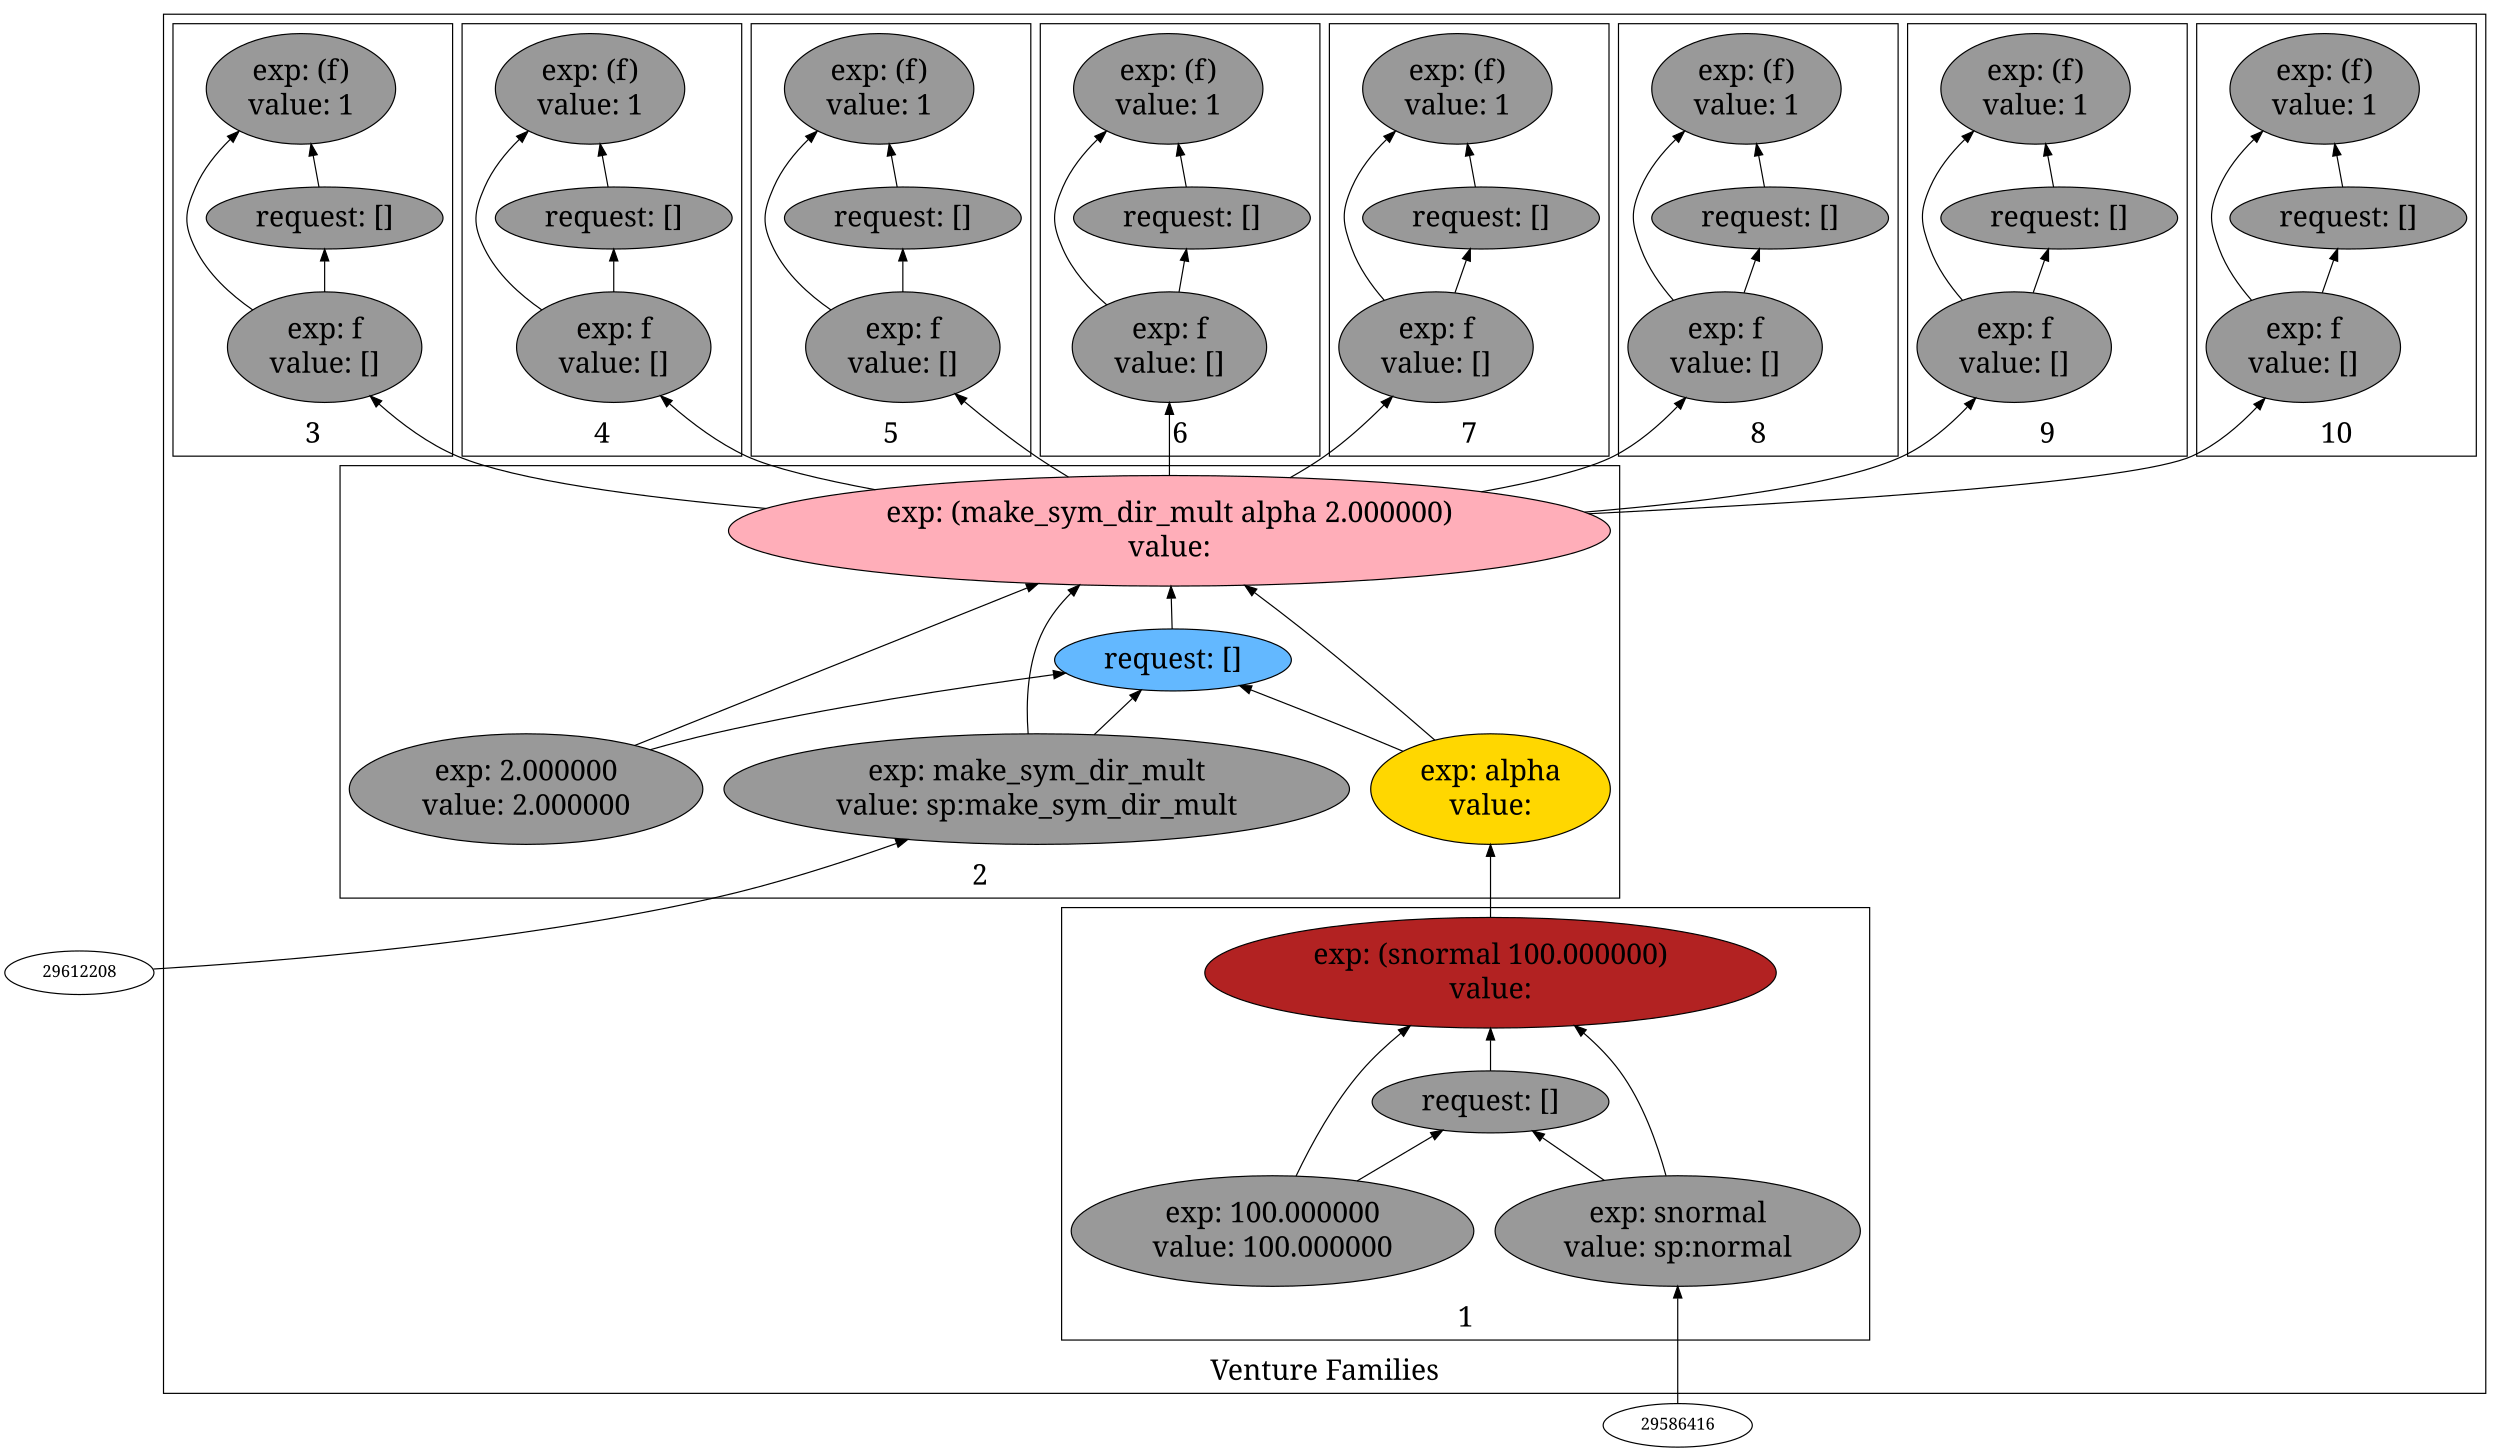
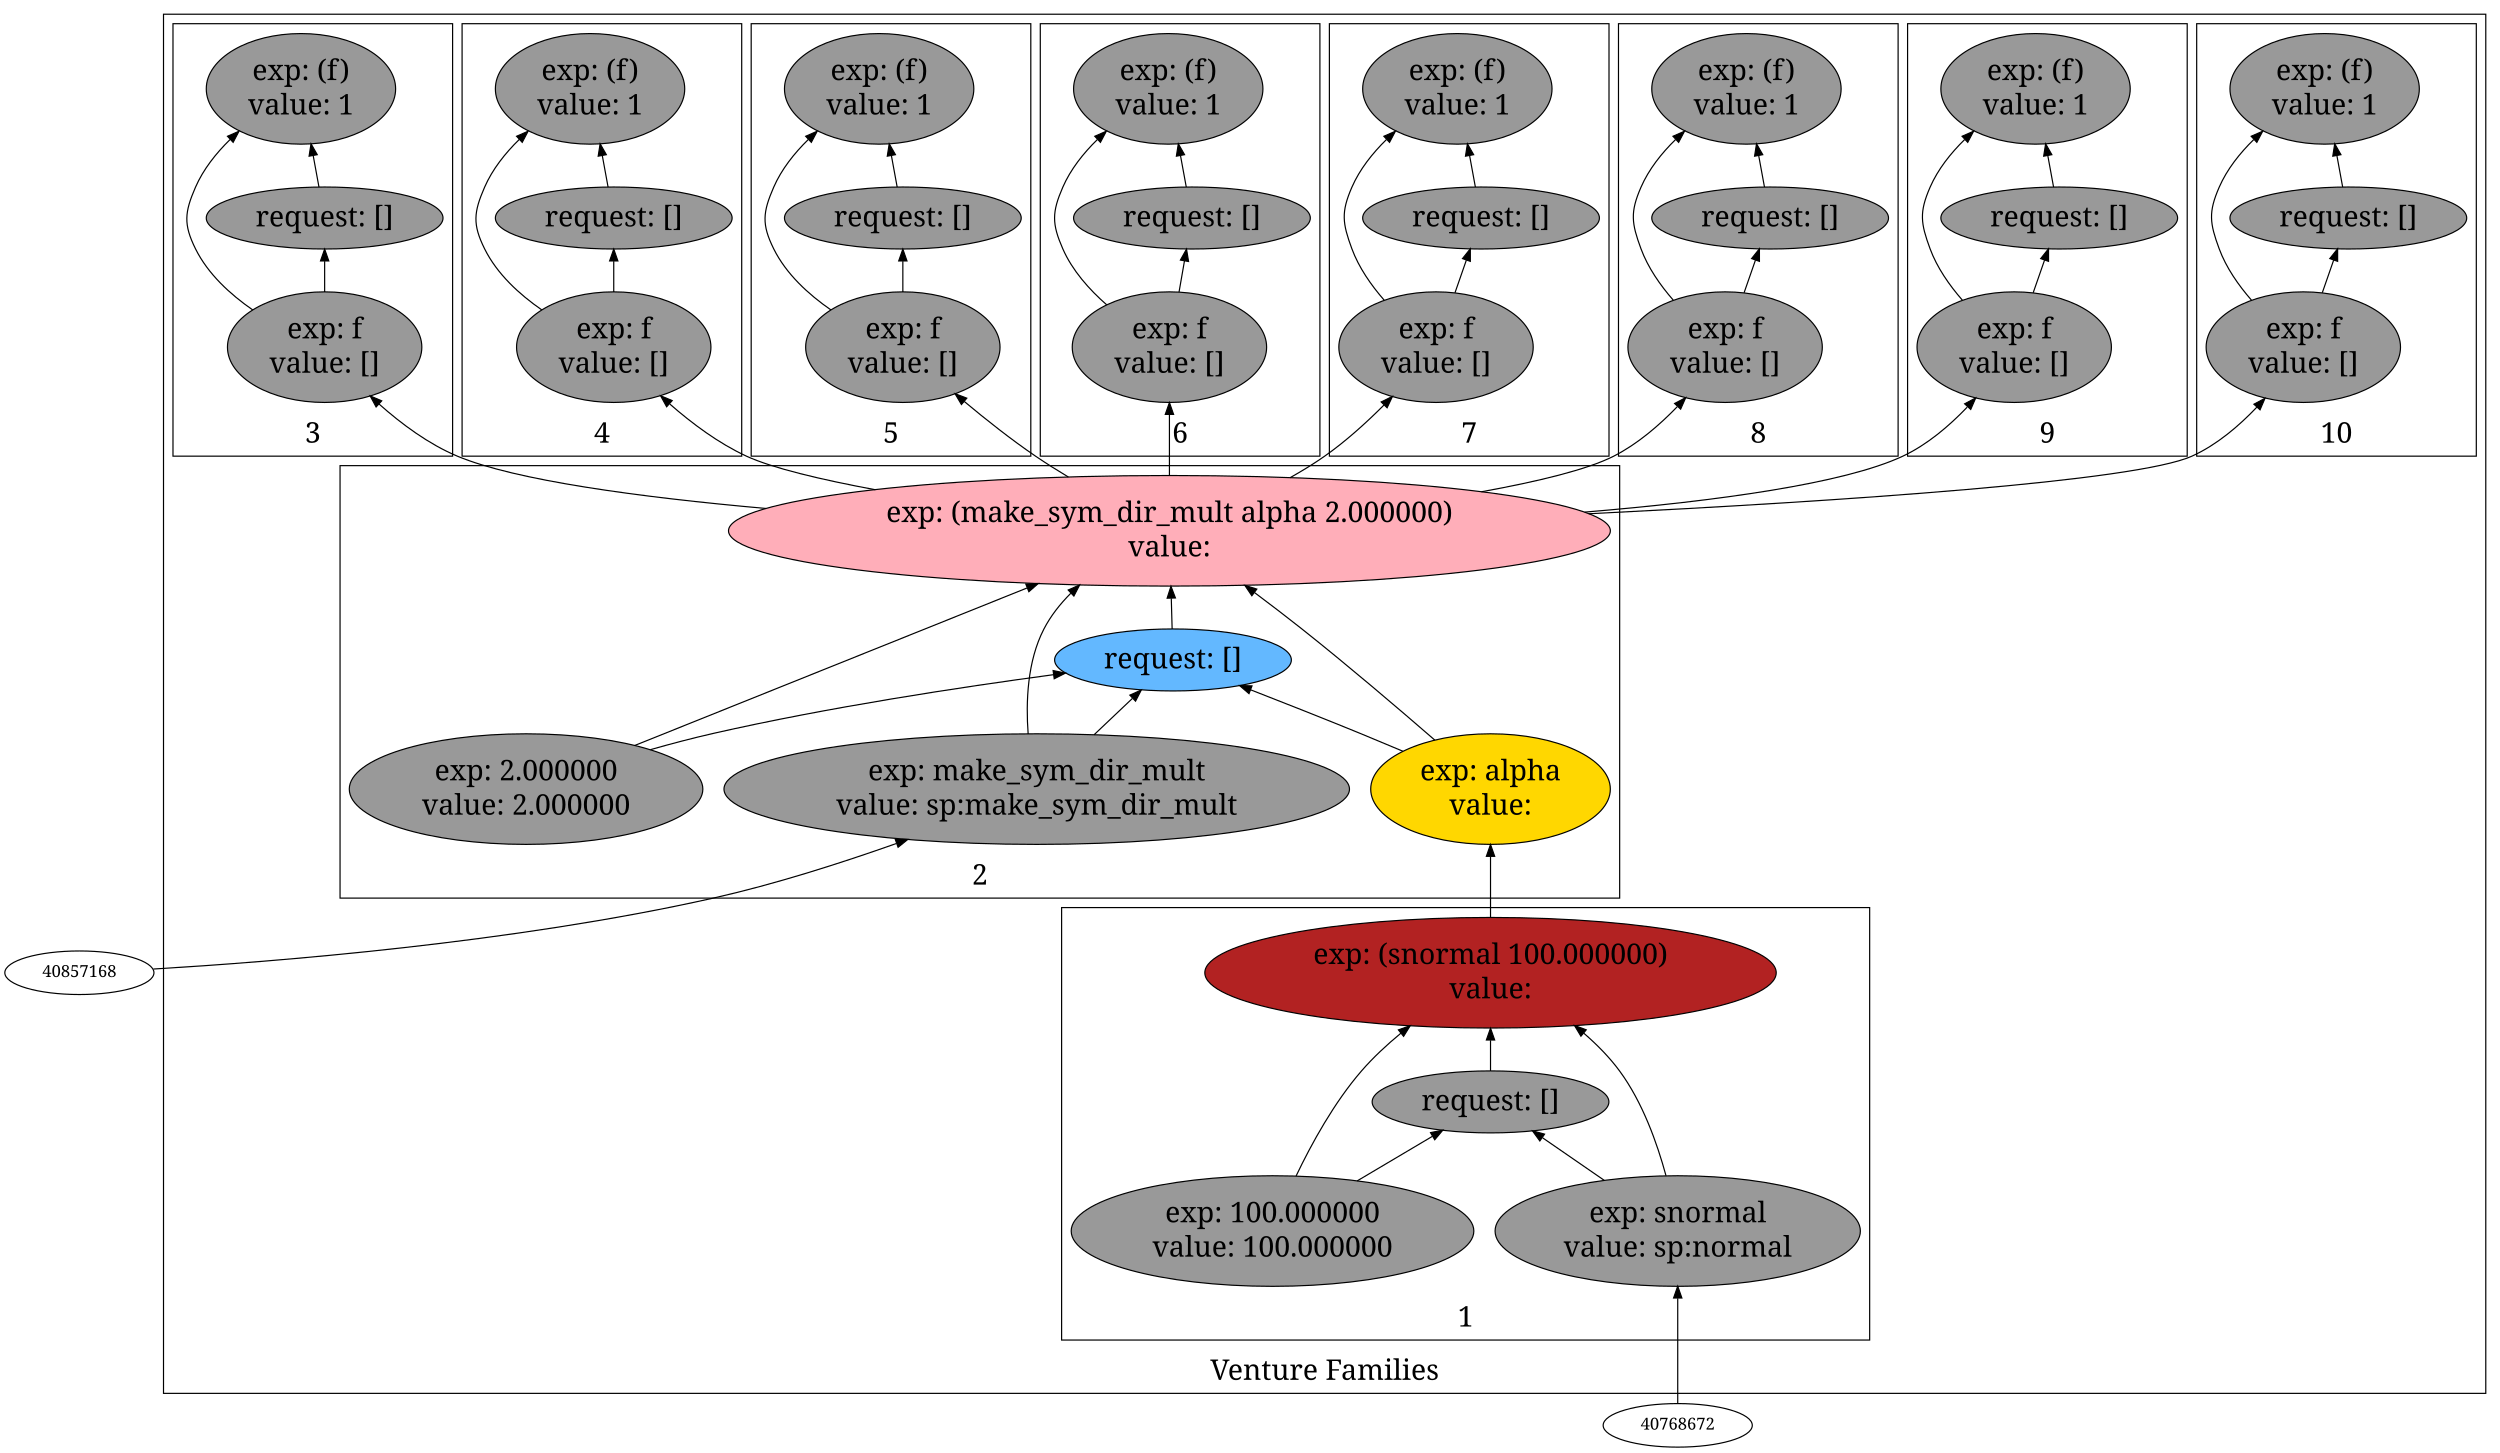
<svg xmlns="http://www.w3.org/2000/svg" width="2110pt" height="1226pt" viewBox="0.00 0.00 2110.00 1226.00">
  <g id="graph1" class="graph" transform="scale(1 1) rotate(0) translate(4 1222)">
    <polygon fill="white" stroke="white" points="-4,5 -4,-1222 2107,-1222 2107,5 -4,5" />
    <g id="graph2" class="cluster">
      <polygon fill="none" stroke="black" points="134,-46 134,-1210 2094,-1210 2094,-46 134,-46" />
      <text text-anchor="middle" x="1114" y="-57.4" font-family="Times Roman,serif" font-size="24.00">Venture Families</text>
    </g>
    <g id="graph3" class="cluster">
      <polygon fill="none" stroke="black" points="892,-91 892,-456 1574,-456 1574,-91 892,-91" />
      <text text-anchor="middle" x="1233" y="-102.4" font-family="Times Roman,serif" font-size="24.00">1</text>
    </g>
    <g id="graph4" class="cluster">
      <polygon fill="none" stroke="black" points="283,-464 283,-829 1363,-829 1363,-464 283,-464" />
      <text text-anchor="middle" x="823" y="-475.4" font-family="Times Roman,serif" font-size="24.00">2</text>
    </g>
    <g id="graph5" class="cluster">
      <polygon fill="none" stroke="black" points="142,-837 142,-1202 378,-1202 378,-837 142,-837" />
      <text text-anchor="middle" x="260" y="-848.4" font-family="Times Roman,serif" font-size="24.00">3</text>
    </g>
    <g id="graph6" class="cluster">
      <polygon fill="none" stroke="black" points="386,-837 386,-1202 622,-1202 622,-837 386,-837" />
      <text text-anchor="middle" x="504" y="-848.4" font-family="Times Roman,serif" font-size="24.00">4</text>
    </g>
    <g id="graph7" class="cluster">
      <polygon fill="none" stroke="black" points="630,-837 630,-1202 866,-1202 866,-837 630,-837" />
      <text text-anchor="middle" x="748" y="-848.4" font-family="Times Roman,serif" font-size="24.00">5</text>
    </g>
    <g id="graph8" class="cluster">
      <polygon fill="none" stroke="black" points="874,-837 874,-1202 1110,-1202 1110,-837 874,-837" />
      <text text-anchor="middle" x="992" y="-848.4" font-family="Times Roman,serif" font-size="24.00">6</text>
    </g>
    <g id="graph9" class="cluster">
      <polygon fill="none" stroke="black" points="1118,-837 1118,-1202 1354,-1202 1354,-837 1118,-837" />
      <text text-anchor="middle" x="1236" y="-848.4" font-family="Times Roman,serif" font-size="24.00">7</text>
    </g>
    <g id="graph10" class="cluster">
      <polygon fill="none" stroke="black" points="1362,-837 1362,-1202 1598,-1202 1598,-837 1362,-837" />
      <text text-anchor="middle" x="1480" y="-848.4" font-family="Times Roman,serif" font-size="24.00">8</text>
    </g>
    <g id="graph11" class="cluster">
      <polygon fill="none" stroke="black" points="1606,-837 1606,-1202 1842,-1202 1842,-837 1606,-837" />
      <text text-anchor="middle" x="1724" y="-848.4" font-family="Times Roman,serif" font-size="24.00">9</text>
    </g>
    <g id="graph12" class="cluster">
      <polygon fill="none" stroke="black" points="1850,-837 1850,-1202 2086,-1202 2086,-837 1850,-837" />
      <text text-anchor="middle" x="1968" y="-848.4" font-family="Times Roman,serif" font-size="24.00">10</text>
    </g>
    <g id="node3" class="node">
      <ellipse fill="firebrick" stroke="black" cx="1254" cy="-401" rx="241.123" ry="46.669" />
      <text text-anchor="middle" x="1254" y="-408.4" font-family="Times Roman,serif" font-size="24.00">exp: (snormal 100.000000)</text>
      <text text-anchor="middle" x="1254" y="-379.4" font-family="Times Roman,serif" font-size="24.00">value: </text>
    </g>
    <g id="node11" class="node">
      <ellipse fill="gold" stroke="black" cx="1254" cy="-556" rx="101.116" ry="46.669" />
      <text text-anchor="middle" x="1254" y="-563.4" font-family="Times Roman,serif" font-size="24.00">exp: alpha</text>
      <text text-anchor="middle" x="1254" y="-534.4" font-family="Times Roman,serif" font-size="24.00">value: </text>
    </g>
-     <g id="edge91" class="edge">
+     <g id="edge31" class="edge">
      <path fill="none" stroke="black" d="M1254,-447.505C1254,-463.677 1254,-482.005 1254,-498.933" />
      <polygon fill="black" stroke="black" points="1250.5,-499.26 1254,-509.26 1257.5,-499.26 1250.5,-499.26" />
    </g>
    <g id="node4" class="node">
      <ellipse fill="#999999" stroke="black" cx="1254" cy="-292" rx="99.91" ry="26.163" />
      <text text-anchor="middle" x="1254" y="-284.9" font-family="Times Roman,serif" font-size="24.00">request: []</text>
    </g>
-     <g id="edge31" class="edge">
+     <g id="edge105" class="edge">
      <path fill="none" stroke="black" d="M1254,-318.108C1254,-325.979 1254,-334.946 1254,-344.005" />
      <polygon fill="black" stroke="black" points="1250.5,-344.218 1254,-354.218 1257.5,-344.218 1250.5,-344.218" />
    </g>
    <g id="node5" class="node">
      <ellipse fill="#999999" stroke="black" cx="1412" cy="-183" rx="154.149" ry="46.669" />
      <text text-anchor="middle" x="1412" y="-190.4" font-family="Times Roman,serif" font-size="24.00">exp: snormal</text>
      <text text-anchor="middle" x="1412" y="-161.4" font-family="Times Roman,serif" font-size="24.00">value: sp:normal</text>
    </g>
-     <g id="edge21" class="edge">
+     <g id="edge95" class="edge">
      <path fill="none" stroke="black" d="M1402.12,-229.623C1394.63,-257.217 1382.28,-291.787 1363,-318 1354.47,-329.599 1343.88,-340.353 1332.68,-350.014" />
      <polygon fill="black" stroke="black" points="1330.3,-347.44 1324.85,-356.524 1334.78,-352.823 1330.3,-347.44" />
    </g>
-     <g id="edge23" class="edge">
+     <g id="edge97" class="edge">
      <path fill="none" stroke="black" d="M1350.01,-225.767C1332.65,-237.744 1314.14,-250.514 1298.05,-261.614" />
      <polygon fill="black" stroke="black" points="1295.62,-259.033 1289.38,-267.592 1299.6,-264.795 1295.62,-259.033" />
    </g>
    <g id="node6" class="node">
      <ellipse fill="#999999" stroke="black" cx="1070" cy="-183" rx="169.913" ry="46.669" />
      <text text-anchor="middle" x="1070" y="-190.4" font-family="Times Roman,serif" font-size="24.00">exp: 100.000000</text>
      <text text-anchor="middle" x="1070" y="-161.4" font-family="Times Roman,serif" font-size="24.00">value: 100.000000</text>
    </g>
-     <g id="edge27" class="edge">
+     <g id="edge101" class="edge">
      <path fill="none" stroke="black" d="M1089.89,-229.45C1103.06,-256.982 1122.1,-291.547 1145,-318 1154.83,-329.359 1166.45,-340.165 1178.37,-350" />
      <polygon fill="black" stroke="black" points="1176.25,-352.783 1186.23,-356.319 1180.63,-347.326 1176.25,-352.783" />
    </g>
-     <g id="edge29" class="edge">
+     <g id="edge103" class="edge">
      <path fill="none" stroke="black" d="M1141.4,-225.298C1162.69,-237.909 1185.53,-251.438 1205.03,-262.993" />
      <polygon fill="black" stroke="black" points="1203.36,-266.067 1213.74,-268.153 1206.92,-260.045 1203.36,-266.067" />
    </g>
    <g id="node8" class="node">
      <ellipse fill="#ffaeb9" stroke="black" cx="983" cy="-774" rx="372.145" ry="46.669" />
      <text text-anchor="middle" x="983" y="-781.4" font-family="Times Roman,serif" font-size="24.00">exp: (make_sym_dir_mult alpha 2.000000)</text>
      <text text-anchor="middle" x="983" y="-752.4" font-family="Times Roman,serif" font-size="24.00">value: </text>
    </g>
    <g id="node16" class="node">
      <ellipse fill="#999999" stroke="black" cx="270" cy="-929" rx="82.024" ry="46.669" />
      <text text-anchor="middle" x="270" y="-936.4" font-family="Times Roman,serif" font-size="24.00">exp: f</text>
      <text text-anchor="middle" x="270" y="-907.4" font-family="Times Roman,serif" font-size="24.00">value: []</text>
    </g>
-     <g id="edge53" class="edge">
+     <g id="edge43" class="edge">
      <path fill="none" stroke="black" d="M642.586,-792.841C534.738,-802.443 430.879,-816.561 382,-837 357.821,-847.111 334.778,-864.222 315.949,-880.964" />
      <polygon fill="black" stroke="black" points="313.439,-878.517 308.414,-887.844 318.159,-883.686 313.439,-878.517" />
    </g>
    <g id="node20" class="node">
      <ellipse fill="#999999" stroke="black" cx="514" cy="-929" rx="82.024" ry="46.669" />
      <text text-anchor="middle" x="514" y="-936.4" font-family="Times Roman,serif" font-size="24.00">exp: f</text>
      <text text-anchor="middle" x="514" y="-907.4" font-family="Times Roman,serif" font-size="24.00">value: []</text>
    </g>
-     <g id="edge61" class="edge">
+     <g id="edge17" class="edge">
      <path fill="none" stroke="black" d="M734.842,-808.646C688.549,-817.265 647.87,-826.939 626,-837 602.597,-847.766 580,-864.635 561.308,-881.003" />
      <polygon fill="black" stroke="black" points="558.651,-878.684 553.545,-887.968 563.326,-883.895 558.651,-878.684" />
    </g>
    <g id="node24" class="node">
      <ellipse fill="#999999" stroke="black" cx="758" cy="-929" rx="82.024" ry="46.669" />
      <text text-anchor="middle" x="758" y="-936.4" font-family="Times Roman,serif" font-size="24.00">exp: f</text>
      <text text-anchor="middle" x="758" y="-907.4" font-family="Times Roman,serif" font-size="24.00">value: []</text>
    </g>
-     <g id="edge37" class="edge">
+     <g id="edge51" class="edge">
      <path fill="none" stroke="black" d="M897.773,-819.343C888.252,-825.045 878.817,-830.992 870,-837 849.53,-850.948 828.243,-867.772 809.793,-883.199" />
      <polygon fill="black" stroke="black" points="807.458,-880.589 802.07,-889.712 811.971,-885.94 807.458,-880.589" />
    </g>
    <g id="node28" class="node">
      <ellipse fill="#999999" stroke="black" cx="983" cy="-929" rx="82.024" ry="46.669" />
      <text text-anchor="middle" x="983" y="-936.4" font-family="Times Roman,serif" font-size="24.00">exp: f</text>
      <text text-anchor="middle" x="983" y="-907.4" font-family="Times Roman,serif" font-size="24.00">value: []</text>
    </g>
-     <g id="edge69" class="edge">
+     <g id="edge59" class="edge">
      <path fill="none" stroke="black" d="M983,-820.505C983,-836.677 983,-855.005 983,-871.933" />
      <polygon fill="black" stroke="black" points="979.5,-872.26 983,-882.26 986.5,-872.26 979.5,-872.26" />
    </g>
    <g id="node32" class="node">
      <ellipse fill="#999999" stroke="black" cx="1208" cy="-929" rx="82.024" ry="46.669" />
      <text text-anchor="middle" x="1208" y="-936.4" font-family="Times Roman,serif" font-size="24.00">exp: f</text>
      <text text-anchor="middle" x="1208" y="-907.4" font-family="Times Roman,serif" font-size="24.00">value: []</text>
    </g>
-     <g id="edge77" class="edge">
+     <g id="edge67" class="edge">
      <path fill="none" stroke="black" d="M1084.67,-818.75C1094.85,-824.444 1104.8,-830.553 1114,-837 1131.68,-849.392 1149.11,-865.177 1164.08,-880.159" />
      <polygon fill="black" stroke="black" points="1161.72,-882.747 1171.22,-887.431 1166.71,-877.843 1161.72,-882.747" />
    </g>
    <g id="node36" class="node">
      <ellipse fill="#999999" stroke="black" cx="1452" cy="-929" rx="82.024" ry="46.669" />
      <text text-anchor="middle" x="1452" y="-936.4" font-family="Times Roman,serif" font-size="24.00">exp: f</text>
      <text text-anchor="middle" x="1452" y="-907.4" font-family="Times Roman,serif" font-size="24.00">value: []</text>
    </g>
-     <g id="edge103" class="edge">
+     <g id="edge83" class="edge">
      <path fill="none" stroke="black" d="M1246.26,-806.942C1294.06,-815.588 1335.79,-825.701 1358,-837 1377.94,-847.142 1396.38,-862.996 1411.56,-878.703" />
      <polygon fill="black" stroke="black" points="1409.35,-881.465 1418.74,-886.377 1414.46,-876.683 1409.35,-881.465" />
    </g>
    <g id="node40" class="node">
      <ellipse fill="#999999" stroke="black" cx="1696" cy="-929" rx="82.024" ry="46.669" />
      <text text-anchor="middle" x="1696" y="-936.4" font-family="Times Roman,serif" font-size="24.00">exp: f</text>
      <text text-anchor="middle" x="1696" y="-907.4" font-family="Times Roman,serif" font-size="24.00">value: []</text>
    </g>
-     <g id="edge45" class="edge">
+     <g id="edge91" class="edge">
      <path fill="none" stroke="black" d="M1333.41,-789.769C1445.04,-799.066 1552.42,-813.776 1602,-837 1622.44,-846.572 1641.1,-862.465 1656.32,-878.371" />
      <polygon fill="black" stroke="black" points="1654.15,-881.181 1663.51,-886.153 1659.29,-876.432 1654.15,-881.181" />
    </g>
    <g id="node44" class="node">
      <ellipse fill="#999999" stroke="black" cx="1940" cy="-929" rx="82.024" ry="46.669" />
      <text text-anchor="middle" x="1940" y="-936.4" font-family="Times Roman,serif" font-size="24.00">exp: f</text>
      <text text-anchor="middle" x="1940" y="-907.4" font-family="Times Roman,serif" font-size="24.00">value: []</text>
    </g>
-     <g id="edge17" class="edge">
+     <g id="edge75" class="edge">
      <path fill="none" stroke="black" d="M1336.88,-788.38C1553.9,-799.198 1798.97,-815.786 1846,-837 1866.76,-846.364 1885.61,-862.394 1900.89,-878.475" />
      <polygon fill="black" stroke="black" points="1898.31,-880.842 1907.65,-885.843 1903.47,-876.109 1898.31,-880.842" />
    </g>
    <g id="node9" class="node">
      <ellipse fill="#63b8ff" stroke="black" cx="986" cy="-665" rx="99.91" ry="26.163" />
      <text text-anchor="middle" x="986" y="-657.9" font-family="Times Roman,serif" font-size="24.00">request: []</text>
    </g>
-     <g id="edge97" class="edge">
+     <g id="edge37" class="edge">
      <path fill="none" stroke="black" d="M985.281,-691.108C985.065,-698.979 984.818,-707.946 984.569,-717.005" />
      <polygon fill="black" stroke="black" points="981.064,-717.126 984.288,-727.218 988.061,-717.318 981.064,-717.126" />
    </g>
    <g id="node10" class="node">
      <ellipse fill="#999999" stroke="black" cx="871" cy="-556" rx="263.958" ry="46.669" />
      <text text-anchor="middle" x="871" y="-563.4" font-family="Times Roman,serif" font-size="24.00">exp: make_sym_dir_mult</text>
      <text text-anchor="middle" x="871" y="-534.4" font-family="Times Roman,serif" font-size="24.00">value: sp:make_sym_dir_mult</text>
    </g>
-     <g id="edge81" class="edge">
+     <g id="edge21" class="edge">
      <path fill="none" stroke="black" d="M863.76,-602.527C861.721,-629.759 863.093,-663.988 877,-691 882.741,-702.15 890.731,-712.272 899.777,-721.308" />
      <polygon fill="black" stroke="black" points="897.552,-724.02 907.235,-728.32 902.347,-718.92 897.552,-724.02" />
    </g>
-     <g id="edge83" class="edge">
+     <g id="edge23" class="edge">
      <path fill="none" stroke="black" d="M919.437,-601.91C930.296,-612.203 941.598,-622.915 951.74,-632.527" />
      <polygon fill="black" stroke="black" points="949.577,-635.3 959.243,-639.639 954.393,-630.219 949.577,-635.3" />
    </g>
-     <g id="edge87" class="edge">
+     <g id="edge27" class="edge">
      <path fill="none" stroke="black" d="M1207.03,-597.299C1175.73,-624.463 1133.43,-660.497 1095,-691 1082.21,-701.154 1068.37,-711.723 1054.94,-721.783" />
      <polygon fill="black" stroke="black" points="1052.56,-719.189 1046.64,-727.972 1056.75,-724.8 1052.56,-719.189" />
    </g>
-     <g id="edge89" class="edge">
+     <g id="edge29" class="edge">
      <path fill="none" stroke="black" d="M1180.16,-587.906C1168.1,-593.014 1155.72,-598.197 1144,-603 1113.75,-615.396 1080.04,-628.694 1051.55,-639.783" />
      <polygon fill="black" stroke="black" points="1050.15,-636.57 1042.1,-643.454 1052.69,-643.095 1050.15,-636.57" />
    </g>
    <g id="node12" class="node">
      <ellipse fill="#999999" stroke="black" cx="440" cy="-556" rx="149.2" ry="46.669" />
      <text text-anchor="middle" x="440" y="-563.4" font-family="Times Roman,serif" font-size="24.00">exp: 2.000000</text>
      <text text-anchor="middle" x="440" y="-534.4" font-family="Times Roman,serif" font-size="24.00">value: 2.000000</text>
    </g>
-     <g id="edge93" class="edge">
+     <g id="edge33" class="edge">
      <path fill="none" stroke="black" d="M531.499,-592.734C622.56,-629.293 762.791,-685.592 862.793,-725.74" />
      <polygon fill="black" stroke="black" points="861.758,-729.096 872.342,-729.574 864.366,-722.6 861.758,-729.096" />
    </g>
-     <g id="edge95" class="edge">
+     <g id="edge35" class="edge">
      <path fill="none" stroke="black" d="M544.88,-589.281C562.511,-594.275 580.699,-599.062 598,-603 694.636,-624.995 806.554,-641.994 885.283,-652.583" />
      <polygon fill="black" stroke="black" points="884.824,-656.053 895.199,-653.907 885.75,-649.114 884.824,-656.053" />
    </g>
    <g id="node14" class="node">
      <ellipse fill="#999999" stroke="black" cx="250" cy="-1147" rx="79.903" ry="46.669" />
      <text text-anchor="middle" x="250" y="-1154.4" font-family="Times Roman,serif" font-size="24.00">exp: (f)</text>
      <text text-anchor="middle" x="250" y="-1125.4" font-family="Times Roman,serif" font-size="24.00">value: 1</text>
    </g>
    <g id="node15" class="node">
      <ellipse fill="#999999" stroke="black" cx="270" cy="-1038" rx="99.91" ry="26.163" />
      <text text-anchor="middle" x="270" y="-1030.9" font-family="Times Roman,serif" font-size="24.00">request: []</text>
    </g>
-     <g id="edge55" class="edge">
+     <g id="edge45" class="edge">
      <path fill="none" stroke="black" d="M265.21,-1064.11C263.733,-1072.16 262.046,-1081.35 260.346,-1090.62" />
      <polygon fill="black" stroke="black" points="256.867,-1090.18 258.505,-1100.65 263.752,-1091.45 256.867,-1090.18" />
    </g>
-     <g id="edge49" class="edge">
+     <g id="edge39" class="edge">
      <path fill="none" stroke="black" d="M209.378,-960.355C190.312,-973.533 171.507,-990.794 161,-1012 150.74,-1032.71 151.785,-1042.81 161,-1064 167.558,-1079.08 178.357,-1092.67 190.211,-1104.27" />
      <polygon fill="black" stroke="black" points="187.993,-1106.99 197.7,-1111.23 192.76,-1101.86 187.993,-1106.99" />
    </g>
-     <g id="edge51" class="edge">
+     <g id="edge41" class="edge">
      <path fill="none" stroke="black" d="M270,-975.542C270,-984.249 270,-993.232 270,-1001.58" />
      <polygon fill="black" stroke="black" points="266.5,-1001.74 270,-1011.74 273.5,-1001.74 266.5,-1001.74" />
    </g>
    <g id="node18" class="node">
      <ellipse fill="#999999" stroke="black" cx="494" cy="-1147" rx="79.903" ry="46.669" />
      <text text-anchor="middle" x="494" y="-1154.4" font-family="Times Roman,serif" font-size="24.00">exp: (f)</text>
      <text text-anchor="middle" x="494" y="-1125.4" font-family="Times Roman,serif" font-size="24.00">value: 1</text>
    </g>
    <g id="node19" class="node">
      <ellipse fill="#999999" stroke="black" cx="514" cy="-1038" rx="99.91" ry="26.163" />
      <text text-anchor="middle" x="514" y="-1030.9" font-family="Times Roman,serif" font-size="24.00">request: []</text>
    </g>
-     <g id="edge63" class="edge">
+     <g id="edge19" class="edge">
      <path fill="none" stroke="black" d="M509.21,-1064.11C507.733,-1072.16 506.046,-1081.35 504.346,-1090.62" />
      <polygon fill="black" stroke="black" points="500.867,-1090.18 502.505,-1100.65 507.752,-1091.45 500.867,-1090.18" />
    </g>
-     <g id="edge57" class="edge">
+     <g id="edge13" class="edge">
      <path fill="none" stroke="black" d="M453.378,-960.355C434.312,-973.533 415.507,-990.794 405,-1012 394.74,-1032.71 395.785,-1042.81 405,-1064 411.558,-1079.08 422.357,-1092.67 434.211,-1104.27" />
      <polygon fill="black" stroke="black" points="431.993,-1106.99 441.7,-1111.23 436.76,-1101.86 431.993,-1106.99" />
    </g>
-     <g id="edge59" class="edge">
+     <g id="edge15" class="edge">
      <path fill="none" stroke="black" d="M514,-975.542C514,-984.249 514,-993.232 514,-1001.58" />
      <polygon fill="black" stroke="black" points="510.5,-1001.74 514,-1011.74 517.5,-1001.74 510.5,-1001.74" />
    </g>
    <g id="node22" class="node">
      <ellipse fill="#999999" stroke="black" cx="738" cy="-1147" rx="79.903" ry="46.669" />
      <text text-anchor="middle" x="738" y="-1154.4" font-family="Times Roman,serif" font-size="24.00">exp: (f)</text>
      <text text-anchor="middle" x="738" y="-1125.4" font-family="Times Roman,serif" font-size="24.00">value: 1</text>
    </g>
    <g id="node23" class="node">
      <ellipse fill="#999999" stroke="black" cx="758" cy="-1038" rx="99.91" ry="26.163" />
      <text text-anchor="middle" x="758" y="-1030.9" font-family="Times Roman,serif" font-size="24.00">request: []</text>
    </g>
-     <g id="edge39" class="edge">
+     <g id="edge53" class="edge">
      <path fill="none" stroke="black" d="M753.21,-1064.11C751.733,-1072.16 750.046,-1081.35 748.346,-1090.62" />
      <polygon fill="black" stroke="black" points="744.867,-1090.18 746.505,-1100.65 751.752,-1091.45 744.867,-1090.18" />
    </g>
-     <g id="edge33" class="edge">
+     <g id="edge47" class="edge">
      <path fill="none" stroke="black" d="M697.378,-960.355C678.312,-973.533 659.507,-990.794 649,-1012 638.74,-1032.71 639.785,-1042.81 649,-1064 655.558,-1079.08 666.357,-1092.67 678.211,-1104.27" />
      <polygon fill="black" stroke="black" points="675.993,-1106.99 685.7,-1111.23 680.76,-1101.86 675.993,-1106.99" />
    </g>
-     <g id="edge35" class="edge">
+     <g id="edge49" class="edge">
      <path fill="none" stroke="black" d="M758,-975.542C758,-984.249 758,-993.232 758,-1001.58" />
      <polygon fill="black" stroke="black" points="754.5,-1001.74 758,-1011.74 761.5,-1001.74 754.5,-1001.74" />
    </g>
    <g id="node26" class="node">
      <ellipse fill="#999999" stroke="black" cx="982" cy="-1147" rx="79.903" ry="46.669" />
      <text text-anchor="middle" x="982" y="-1154.4" font-family="Times Roman,serif" font-size="24.00">exp: (f)</text>
      <text text-anchor="middle" x="982" y="-1125.4" font-family="Times Roman,serif" font-size="24.00">value: 1</text>
    </g>
    <g id="node27" class="node">
      <ellipse fill="#999999" stroke="black" cx="1002" cy="-1038" rx="99.91" ry="26.163" />
      <text text-anchor="middle" x="1002" y="-1030.9" font-family="Times Roman,serif" font-size="24.00">request: []</text>
    </g>
-     <g id="edge71" class="edge">
+     <g id="edge61" class="edge">
      <path fill="none" stroke="black" d="M997.21,-1064.11C995.733,-1072.16 994.046,-1081.35 992.346,-1090.62" />
      <polygon fill="black" stroke="black" points="988.867,-1090.18 990.505,-1100.65 995.752,-1091.45 988.867,-1090.18" />
    </g>
-     <g id="edge65" class="edge">
+     <g id="edge55" class="edge">
      <path fill="none" stroke="black" d="M930.124,-964.661C915.282,-977.648 901.018,-993.699 893,-1012 883.726,-1033.17 883.785,-1042.81 893,-1064 899.558,-1079.08 910.357,-1092.67 922.211,-1104.27" />
      <polygon fill="black" stroke="black" points="919.993,-1106.99 929.7,-1111.23 924.76,-1101.86 919.993,-1106.99" />
    </g>
-     <g id="edge67" class="edge">
+     <g id="edge57" class="edge">
      <path fill="none" stroke="black" d="M991.113,-975.542C992.647,-984.345 994.231,-993.432 995.7,-1001.86" />
      <polygon fill="black" stroke="black" points="992.257,-1002.49 997.422,-1011.74 999.153,-1001.29 992.257,-1002.49" />
    </g>
    <g id="node30" class="node">
      <ellipse fill="#999999" stroke="black" cx="1226" cy="-1147" rx="79.903" ry="46.669" />
      <text text-anchor="middle" x="1226" y="-1154.4" font-family="Times Roman,serif" font-size="24.00">exp: (f)</text>
      <text text-anchor="middle" x="1226" y="-1125.4" font-family="Times Roman,serif" font-size="24.00">value: 1</text>
    </g>
    <g id="node31" class="node">
      <ellipse fill="#999999" stroke="black" cx="1246" cy="-1038" rx="99.91" ry="26.163" />
      <text text-anchor="middle" x="1246" y="-1030.9" font-family="Times Roman,serif" font-size="24.00">request: []</text>
    </g>
-     <g id="edge79" class="edge">
+     <g id="edge69" class="edge">
      <path fill="none" stroke="black" d="M1241.21,-1064.11C1239.73,-1072.16 1238.05,-1081.35 1236.35,-1090.62" />
      <polygon fill="black" stroke="black" points="1232.87,-1090.18 1234.5,-1100.65 1239.75,-1091.45 1232.87,-1090.18" />
    </g>
-     <g id="edge73" class="edge">
+     <g id="edge63" class="edge">
      <path fill="none" stroke="black" d="M1164.24,-968.669C1153.21,-981.313 1142.85,-996.169 1137,-1012 1128.99,-1033.68 1127.78,-1042.81 1137,-1064 1143.56,-1079.08 1154.36,-1092.67 1166.21,-1104.27" />
      <polygon fill="black" stroke="black" points="1163.99,-1106.99 1173.7,-1111.23 1168.76,-1101.86 1163.99,-1106.99" />
    </g>
-     <g id="edge75" class="edge">
+     <g id="edge65" class="edge">
      <path fill="none" stroke="black" d="M1224.01,-974.91C1227.22,-984.125 1230.55,-993.677 1233.61,-1002.47" />
      <polygon fill="black" stroke="black" points="1230.35,-1003.74 1236.95,-1012.03 1236.96,-1001.43 1230.35,-1003.74" />
    </g>
    <g id="node34" class="node">
      <ellipse fill="#999999" stroke="black" cx="1470" cy="-1147" rx="79.903" ry="46.669" />
      <text text-anchor="middle" x="1470" y="-1154.4" font-family="Times Roman,serif" font-size="24.00">exp: (f)</text>
      <text text-anchor="middle" x="1470" y="-1125.4" font-family="Times Roman,serif" font-size="24.00">value: 1</text>
    </g>
    <g id="node35" class="node">
      <ellipse fill="#999999" stroke="black" cx="1490" cy="-1038" rx="99.91" ry="26.163" />
      <text text-anchor="middle" x="1490" y="-1030.9" font-family="Times Roman,serif" font-size="24.00">request: []</text>
    </g>
-     <g id="edge105" class="edge">
+     <g id="edge85" class="edge">
      <path fill="none" stroke="black" d="M1485.21,-1064.11C1483.73,-1072.16 1482.05,-1081.35 1480.35,-1090.62" />
      <polygon fill="black" stroke="black" points="1476.87,-1090.18 1478.5,-1100.65 1483.75,-1091.45 1476.87,-1090.18" />
    </g>
-     <g id="edge99" class="edge">
+     <g id="edge79" class="edge">
      <path fill="none" stroke="black" d="M1408.24,-968.669C1397.21,-981.313 1386.85,-996.169 1381,-1012 1372.99,-1033.68 1371.78,-1042.81 1381,-1064 1387.56,-1079.08 1398.36,-1092.67 1410.21,-1104.27" />
      <polygon fill="black" stroke="black" points="1407.99,-1106.99 1417.7,-1111.23 1412.76,-1101.86 1407.99,-1106.99" />
    </g>
-     <g id="edge101" class="edge">
+     <g id="edge81" class="edge">
      <path fill="none" stroke="black" d="M1468.01,-974.91C1471.22,-984.125 1474.55,-993.677 1477.61,-1002.47" />
      <polygon fill="black" stroke="black" points="1474.35,-1003.74 1480.95,-1012.03 1480.96,-1001.43 1474.35,-1003.74" />
    </g>
    <g id="node38" class="node">
      <ellipse fill="#999999" stroke="black" cx="1714" cy="-1147" rx="79.903" ry="46.669" />
      <text text-anchor="middle" x="1714" y="-1154.4" font-family="Times Roman,serif" font-size="24.00">exp: (f)</text>
      <text text-anchor="middle" x="1714" y="-1125.4" font-family="Times Roman,serif" font-size="24.00">value: 1</text>
    </g>
    <g id="node39" class="node">
      <ellipse fill="#999999" stroke="black" cx="1734" cy="-1038" rx="99.91" ry="26.163" />
      <text text-anchor="middle" x="1734" y="-1030.9" font-family="Times Roman,serif" font-size="24.00">request: []</text>
    </g>
-     <g id="edge47" class="edge">
+     <g id="edge93" class="edge">
      <path fill="none" stroke="black" d="M1729.21,-1064.11C1727.73,-1072.16 1726.05,-1081.35 1724.35,-1090.62" />
      <polygon fill="black" stroke="black" points="1720.87,-1090.18 1722.5,-1100.65 1727.75,-1091.45 1720.87,-1090.18" />
    </g>
-     <g id="edge41" class="edge">
+     <g id="edge87" class="edge">
      <path fill="none" stroke="black" d="M1652.24,-968.669C1641.21,-981.313 1630.85,-996.169 1625,-1012 1616.99,-1033.68 1615.78,-1042.81 1625,-1064 1631.56,-1079.08 1642.36,-1092.67 1654.21,-1104.27" />
      <polygon fill="black" stroke="black" points="1651.99,-1106.99 1661.7,-1111.23 1656.76,-1101.86 1651.99,-1106.99" />
    </g>
-     <g id="edge43" class="edge">
+     <g id="edge89" class="edge">
      <path fill="none" stroke="black" d="M1712.01,-974.91C1715.22,-984.125 1718.55,-993.677 1721.61,-1002.47" />
      <polygon fill="black" stroke="black" points="1718.35,-1003.74 1724.95,-1012.03 1724.96,-1001.43 1718.35,-1003.74" />
    </g>
    <g id="node42" class="node">
      <ellipse fill="#999999" stroke="black" cx="1958" cy="-1147" rx="79.903" ry="46.669" />
      <text text-anchor="middle" x="1958" y="-1154.4" font-family="Times Roman,serif" font-size="24.00">exp: (f)</text>
      <text text-anchor="middle" x="1958" y="-1125.4" font-family="Times Roman,serif" font-size="24.00">value: 1</text>
    </g>
    <g id="node43" class="node">
      <ellipse fill="#999999" stroke="black" cx="1978" cy="-1038" rx="99.91" ry="26.163" />
      <text text-anchor="middle" x="1978" y="-1030.9" font-family="Times Roman,serif" font-size="24.00">request: []</text>
    </g>
-     <g id="edge19" class="edge">
+     <g id="edge77" class="edge">
      <path fill="none" stroke="black" d="M1973.21,-1064.11C1971.73,-1072.16 1970.05,-1081.35 1968.35,-1090.62" />
      <polygon fill="black" stroke="black" points="1964.87,-1090.18 1966.5,-1100.65 1971.75,-1091.45 1964.87,-1090.18" />
    </g>
-     <g id="edge13" class="edge">
+     <g id="edge71" class="edge">
      <path fill="none" stroke="black" d="M1896.24,-968.669C1885.21,-981.313 1874.85,-996.169 1869,-1012 1860.99,-1033.68 1859.78,-1042.81 1869,-1064 1875.56,-1079.08 1886.36,-1092.67 1898.21,-1104.27" />
      <polygon fill="black" stroke="black" points="1895.99,-1106.99 1905.7,-1111.23 1900.76,-1101.86 1895.99,-1106.99" />
    </g>
-     <g id="edge15" class="edge">
+     <g id="edge73" class="edge">
      <path fill="none" stroke="black" d="M1956.01,-974.91C1959.22,-984.125 1962.55,-993.677 1965.61,-1002.47" />
      <polygon fill="black" stroke="black" points="1962.35,-1003.74 1968.95,-1012.03 1968.96,-1001.43 1962.35,-1003.74" />
    </g>
    <g id="node51" class="node">
+       <ellipse fill="none" stroke="black" cx="63" cy="-401" rx="62.932" ry="18.385" />
+       <text text-anchor="middle" x="63" y="-397.4" font-family="Times Roman,serif" font-size="14.00">40857168</text>
+     </g>
+     <g id="edge25" class="edge">
+       <path fill="none" stroke="black" d="M125.491,-404.141C226.075,-410.136 429.65,-426.154 598,-464 649.587,-475.597 705.123,-493.305 752.549,-510.099" />
+       <polygon fill="black" stroke="black" points="751.637,-513.49 762.232,-513.555 753.99,-506.897 751.637,-513.49" />
+     </g>
+     <g id="node89" class="node">
      <ellipse fill="none" stroke="black" cx="1412" cy="-19" rx="62.932" ry="18.385" />
-       <text text-anchor="middle" x="1412" y="-15.4" font-family="Times Roman,serif" font-size="14.00">29586416</text>
-     </g>
-     <g id="edge25" class="edge">
+       <text text-anchor="middle" x="1412" y="-15.4" font-family="Times Roman,serif" font-size="14.00">40768672</text>
+     </g>
+     <g id="edge99" class="edge">
      <path fill="none" stroke="black" d="M1412,-37.813C1412,-59.281 1412,-95.409 1412,-126.255" />
      <polygon fill="black" stroke="black" points="1408.5,-126.484 1412,-136.484 1415.5,-126.484 1408.5,-126.484" />
    </g>
-     <g id="node82" class="node">
-       <ellipse fill="none" stroke="black" cx="63" cy="-401" rx="62.932" ry="18.385" />
-       <text text-anchor="middle" x="63" y="-397.4" font-family="Times Roman,serif" font-size="14.00">29612208</text>
-     </g>
-     <g id="edge85" class="edge">
-       <path fill="none" stroke="black" d="M125.491,-404.141C226.075,-410.136 429.65,-426.154 598,-464 649.587,-475.597 705.123,-493.305 752.549,-510.099" />
-       <polygon fill="black" stroke="black" points="751.637,-513.49 762.232,-513.555 753.99,-506.897 751.637,-513.49" />
-     </g>
  </g>
</svg>
